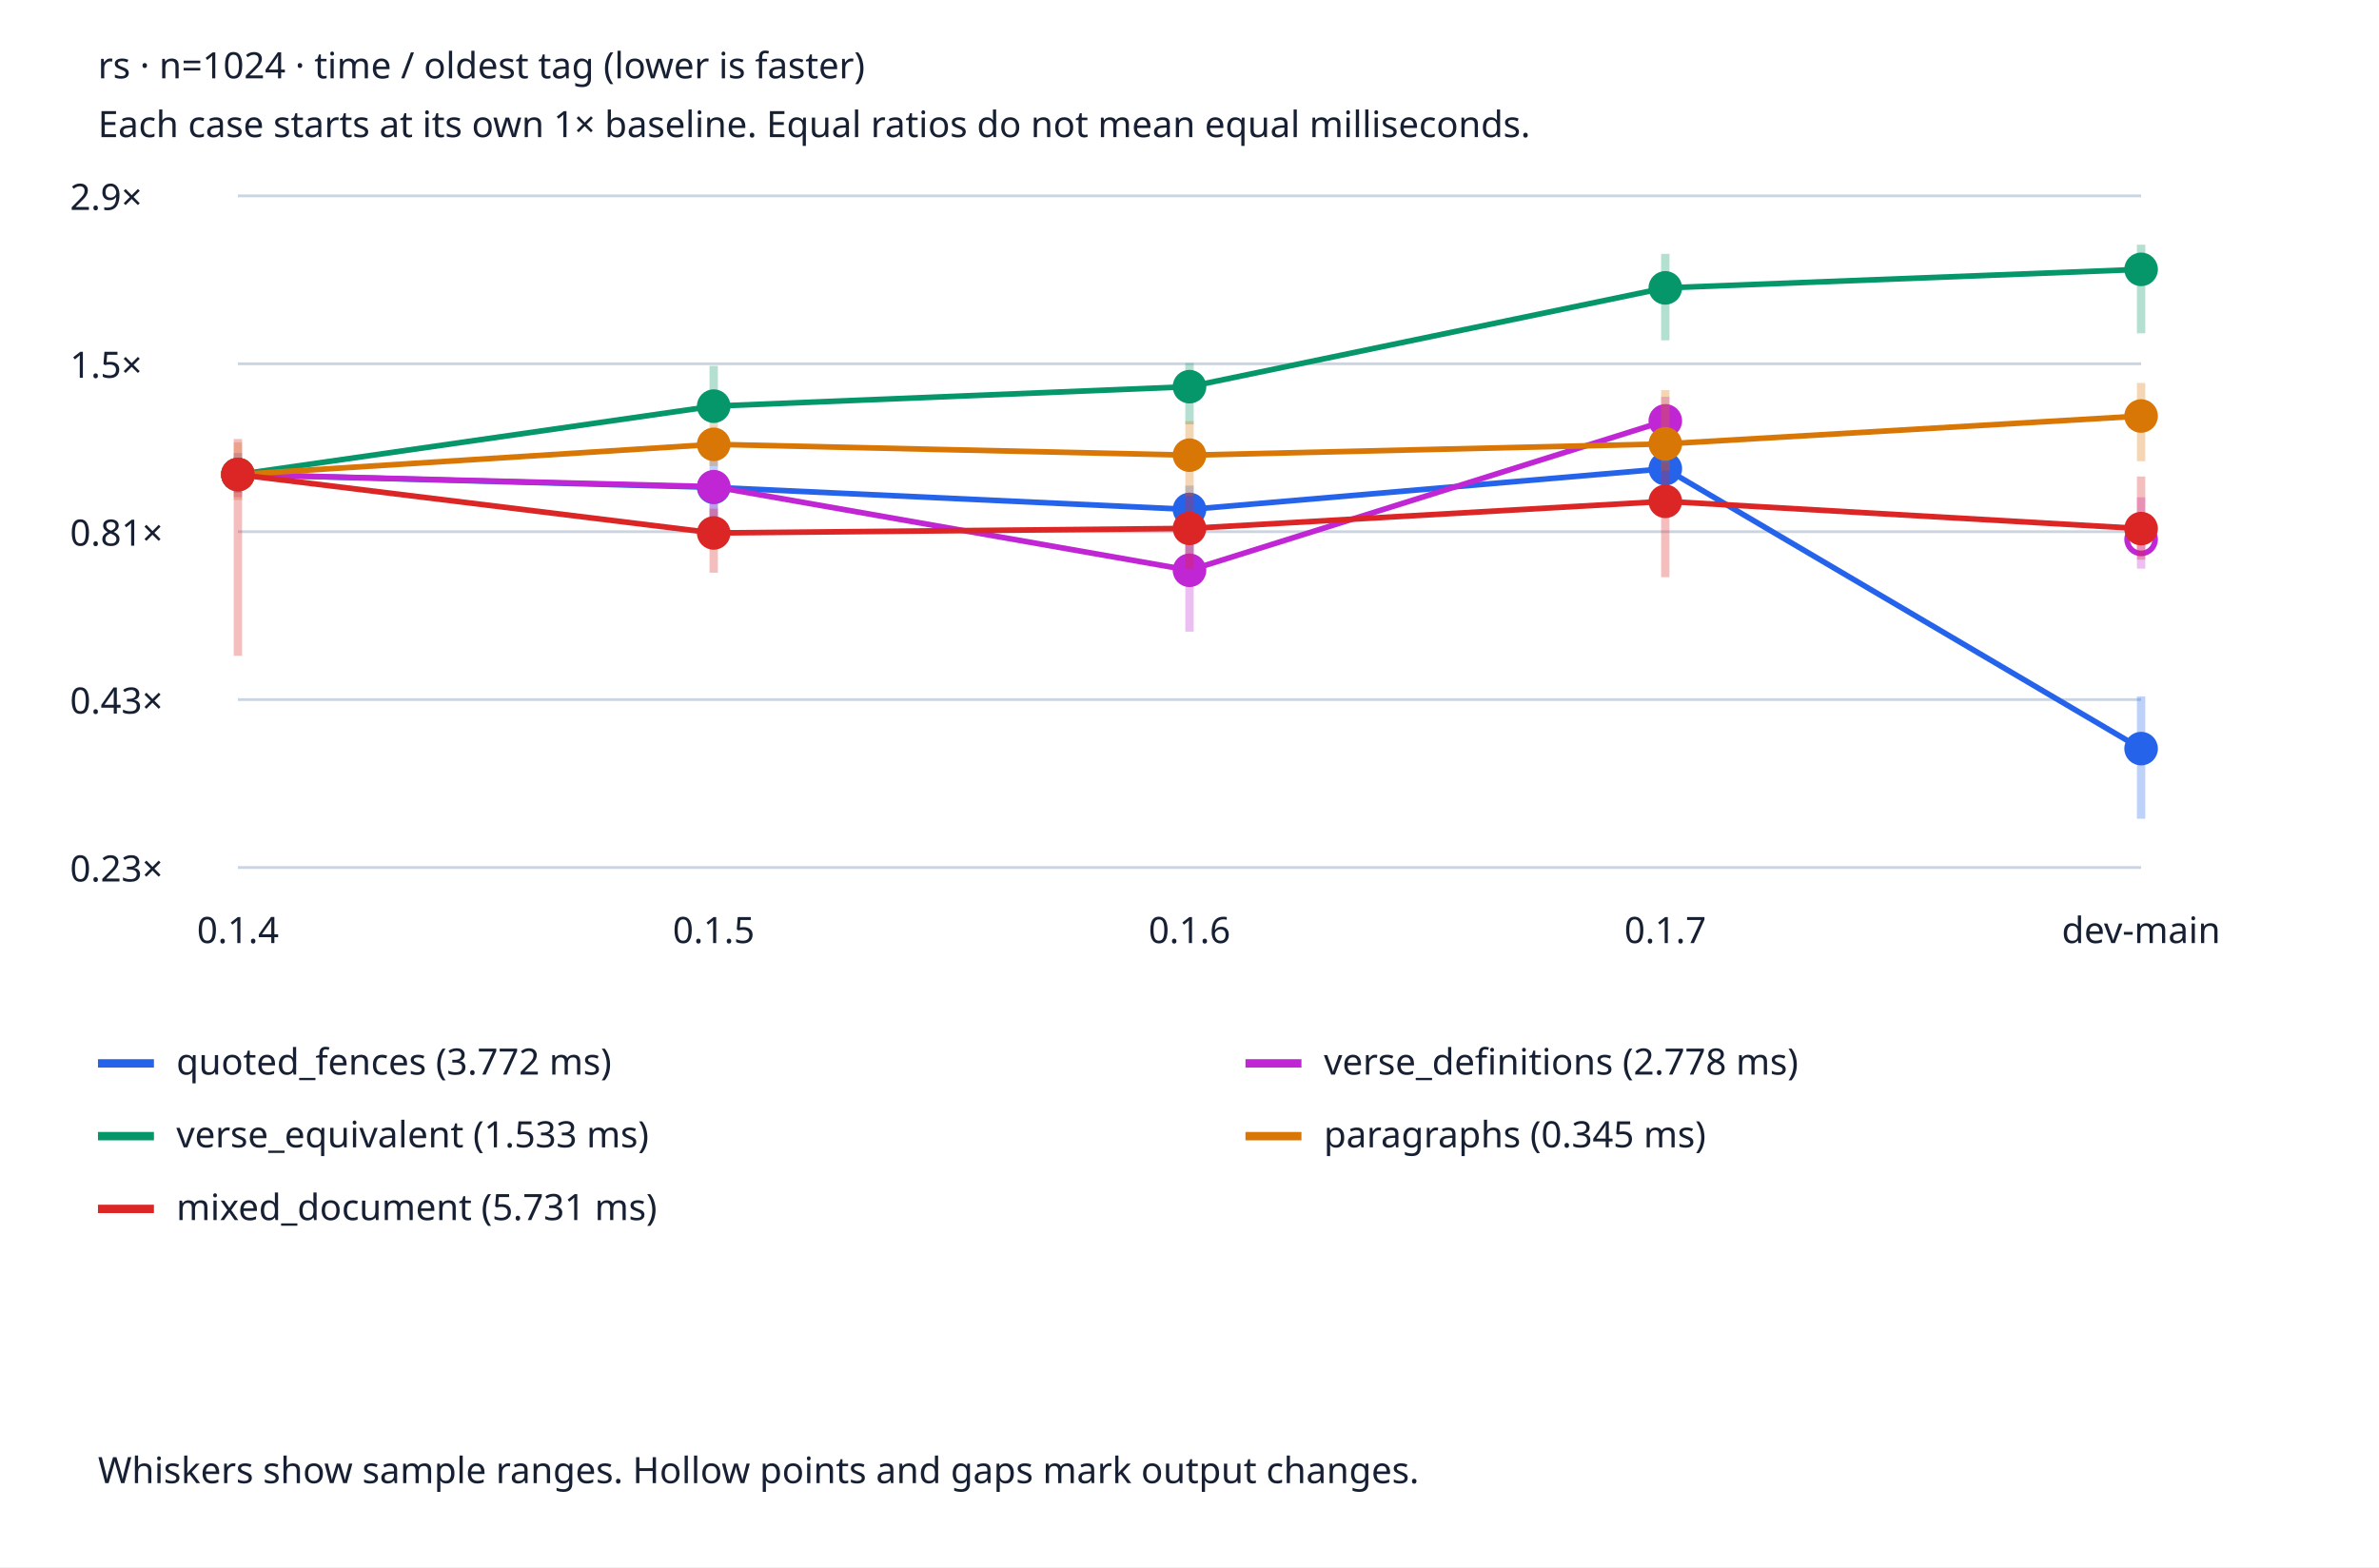
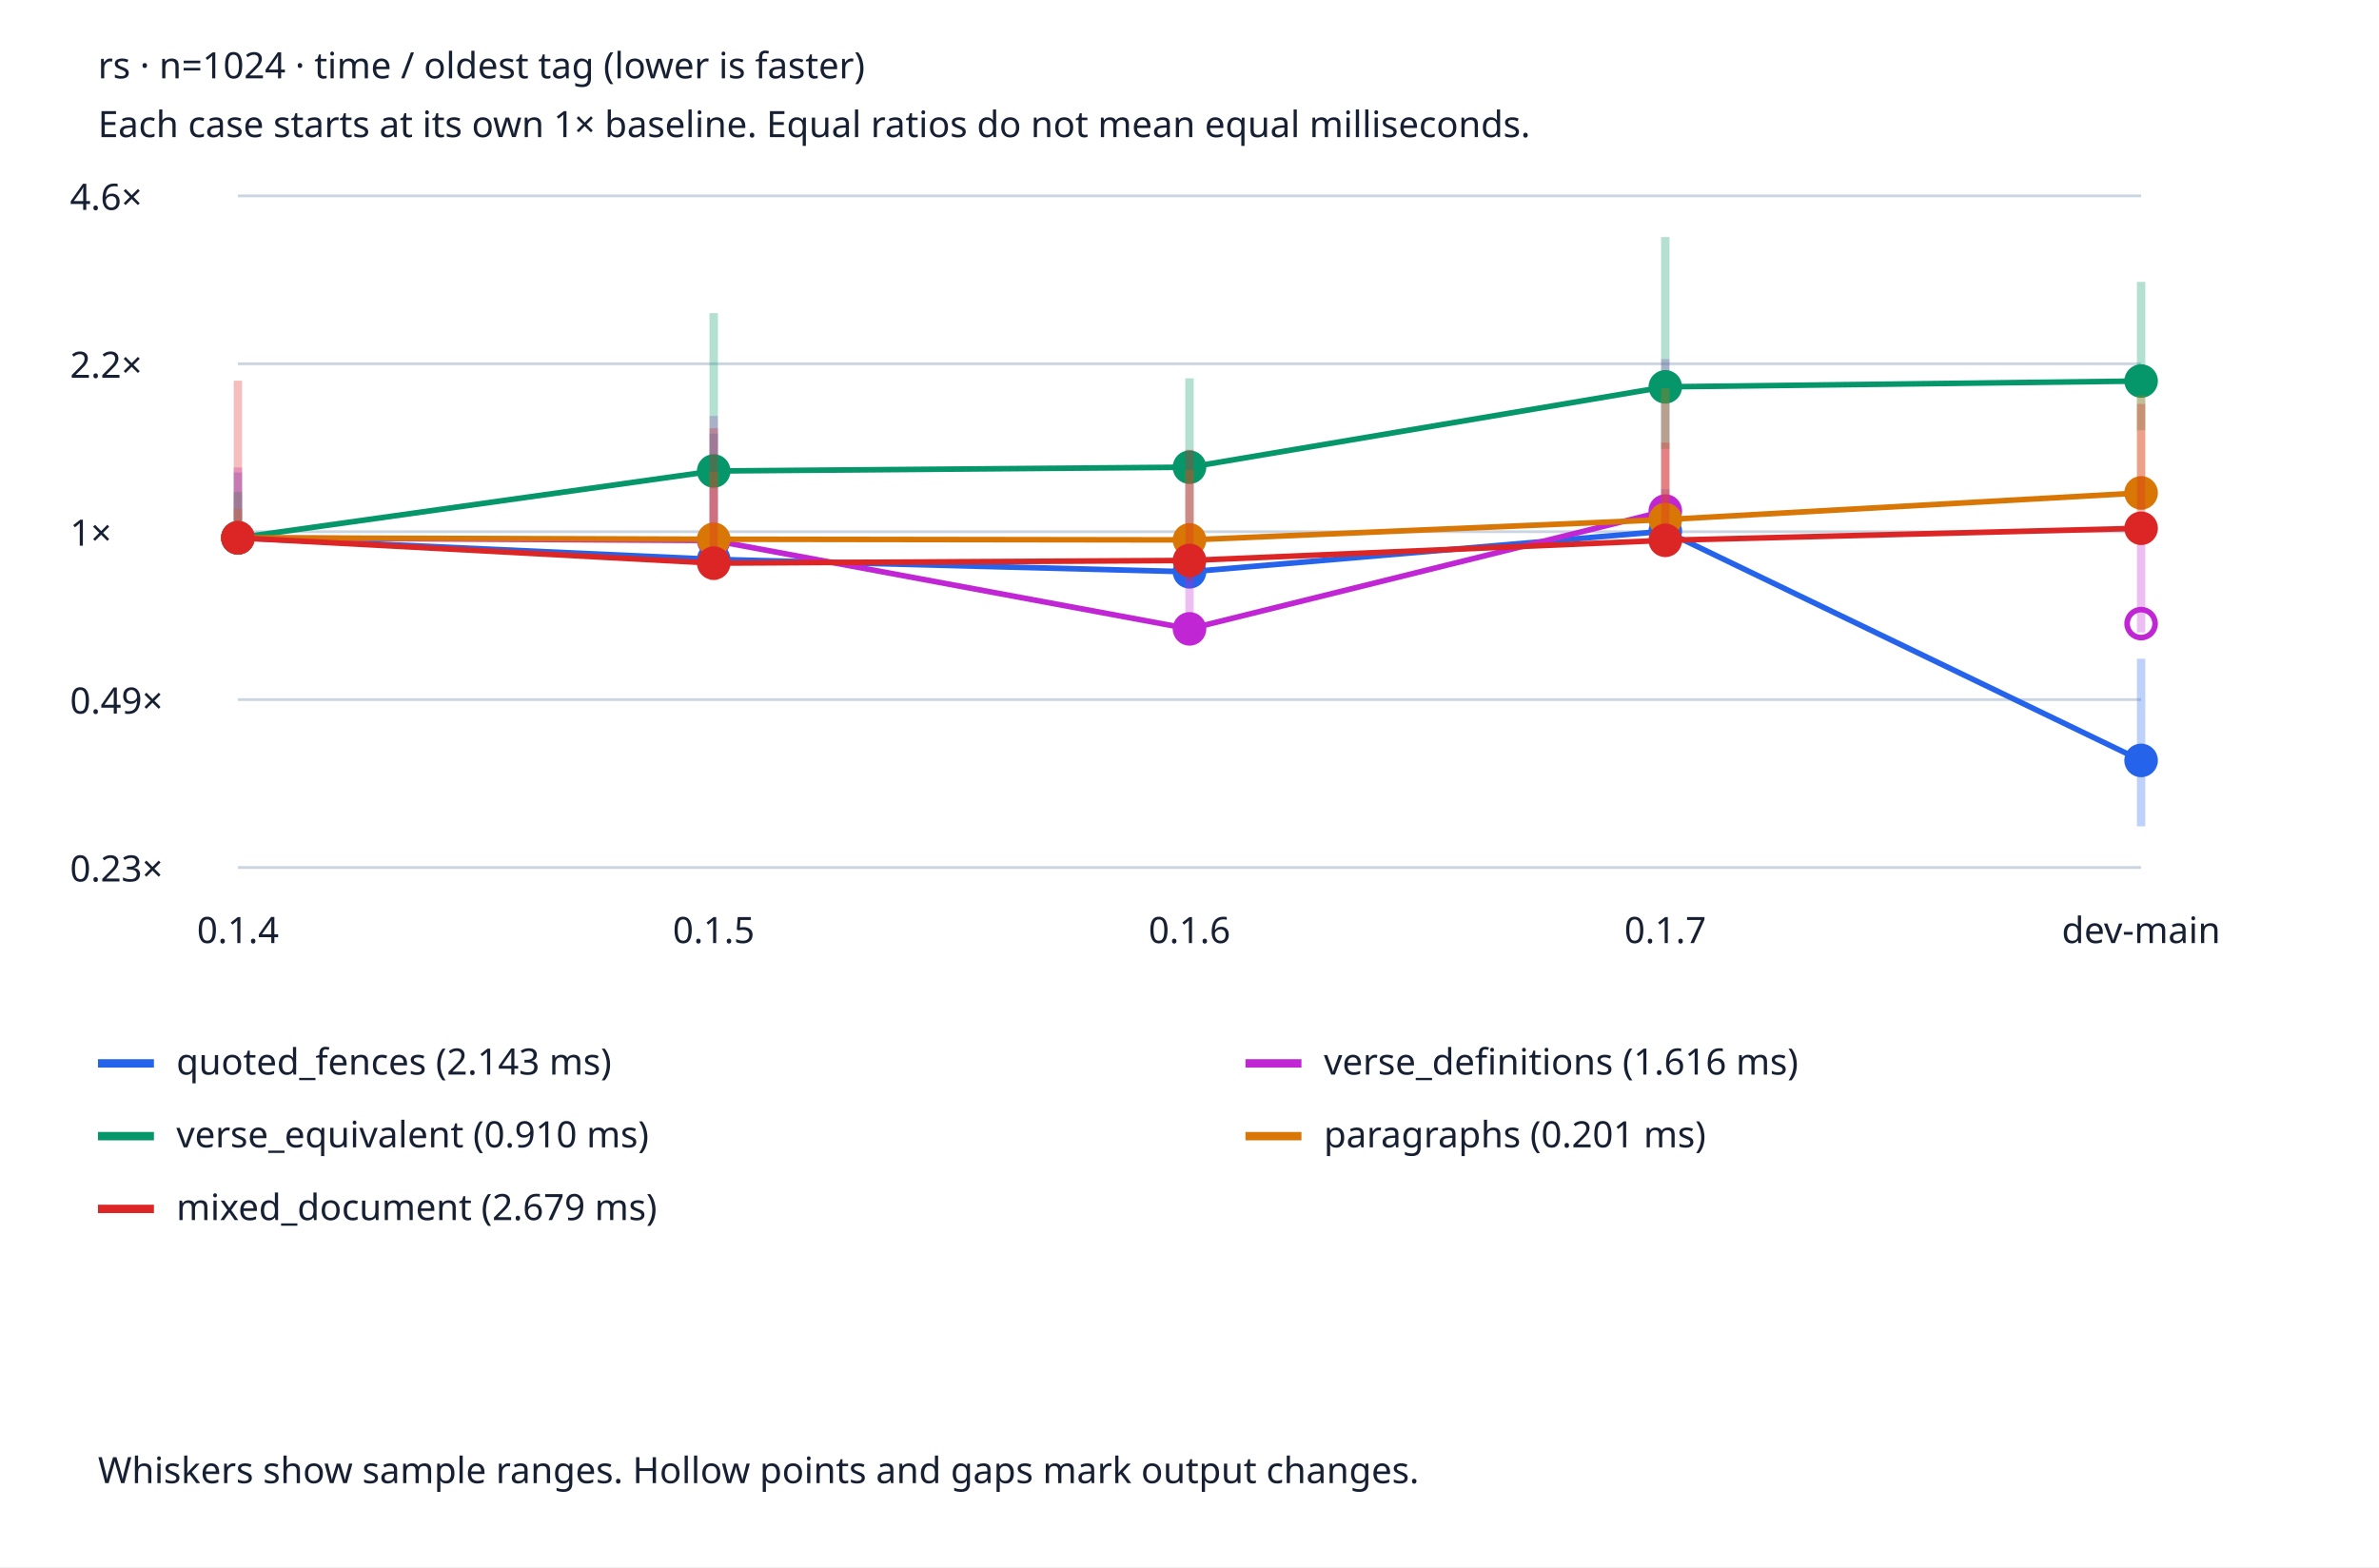
<svg xmlns="http://www.w3.org/2000/svg" viewBox="0 0 850 560" role="img" aria-labelledby="title desc">
  <style>text{font:13px system-ui;fill:#172033}.bg{fill:#fff}.grid{stroke:#cbd5e1}@media(prefers-color-scheme:dark){text{fill:#edf2f7}.bg{fill:#152033}.grid{stroke:#475569}}</style>
  <rect class="bg" width="850" height="560" />
  <text x="35" y="28" font-weight="bold">rs · n=1024 · time / oldest tag (lower is faster)</text>
  <text x="35" y="49">Each case starts at its own 1× baseline. Equal ratios do not mean equal milliseconds.</text>
  <line class="grid" x1="85" x2="765" y1="310.0" y2="310.0" />
  <text x="25" y="315.0">0.23×</text>
  <line class="grid" x1="85" x2="765" y1="250.0" y2="250.0" />
-   <text x="25" y="255.0">0.43×</text>
+   <text x="25" y="255.0">0.49×</text>
  <line class="grid" x1="85" x2="765" y1="190.0" y2="190.0" />
-   <text x="25" y="195.0">0.81×</text>
+   <text x="25" y="195.0">1×</text>
  <line class="grid" x1="85" x2="765" y1="130.0" y2="130.0" />
-   <text x="25" y="135.0">1.5×</text>
+   <text x="25" y="135.0">2.2×</text>
  <line class="grid" x1="85" x2="765" y1="70.0" y2="70.0" />
-   <text x="25" y="75.0">2.9×</text>
+   <text x="25" y="75.0">4.6×</text>
  <text x="85.0" y="337" text-anchor="middle">0.1.4</text>
  <text x="255.0" y="337" text-anchor="middle">0.1.5</text>
  <text x="425.0" y="337" text-anchor="middle">0.1.6</text>
  <text x="595.0" y="337" text-anchor="middle">0.1.7</text>
  <text x="765.0" y="337" text-anchor="middle">dev-main</text>
-   <line x1="85.0" x2="85.0" y1="176.145" y2="161.896" stroke="#2563eb" stroke-width="3" opacity=".3" />
-   <circle cx="85.0" cy="169.571" r="5" fill="#2563eb" stroke="#2563eb" stroke-width="2" />
-   <line x1="85.0" y1="169.571" x2="255.0" y2="174.162" stroke="#2563eb" stroke-width="2" />
-   <line x1="255.0" x2="255.0" y1="188.974" y2="163.913" stroke="#2563eb" stroke-width="3" opacity=".3" />
-   <circle cx="255.0" cy="174.162" r="5" fill="#2563eb" stroke="#2563eb" stroke-width="2" />
-   <line x1="255.0" y1="174.162" x2="425.0" y2="182.05" stroke="#2563eb" stroke-width="2" />
-   <line x1="425.0" x2="425.0" y1="199.673" y2="173.526" stroke="#2563eb" stroke-width="3" opacity=".3" />
-   <circle cx="425.0" cy="182.05" r="5" fill="#2563eb" stroke="#2563eb" stroke-width="2" />
-   <line x1="425.0" y1="182.05" x2="595.0" y2="167.486" stroke="#2563eb" stroke-width="2" />
-   <line x1="595.0" x2="595.0" y1="180.91" y2="160.782" stroke="#2563eb" stroke-width="3" opacity=".3" />
-   <circle cx="595.0" cy="167.486" r="5" fill="#2563eb" stroke="#2563eb" stroke-width="2" />
-   <line x1="595.0" y1="167.486" x2="765.0" y2="267.515" stroke="#2563eb" stroke-width="2" />
-   <line x1="765.0" x2="765.0" y1="292.559" y2="248.853" stroke="#2563eb" stroke-width="3" opacity=".3" />
-   <circle cx="765.0" cy="267.515" r="5" fill="#2563eb" stroke="#2563eb" stroke-width="2" />
+   <line x1="85.0" x2="85.0" y1="197.876" y2="168.848" stroke="#2563eb" stroke-width="3" opacity=".3" />
+   <circle cx="85.0" cy="192.186" r="5" fill="#2563eb" stroke="#2563eb" stroke-width="2" />
+   <line x1="85.0" y1="192.186" x2="255.0" y2="199.886" stroke="#2563eb" stroke-width="2" />
+   <line x1="255.0" x2="255.0" y1="207.089" y2="154.942" stroke="#2563eb" stroke-width="3" opacity=".3" />
+   <circle cx="255.0" cy="199.886" r="5" fill="#2563eb" stroke="#2563eb" stroke-width="2" />
+   <line x1="255.0" y1="199.886" x2="425.0" y2="204.333" stroke="#2563eb" stroke-width="2" />
+   <line x1="425.0" x2="425.0" y1="208.19" y2="162.413" stroke="#2563eb" stroke-width="3" opacity=".3" />
+   <circle cx="425.0" cy="204.333" r="5" fill="#2563eb" stroke="#2563eb" stroke-width="2" />
+   <line x1="425.0" y1="204.333" x2="595.0" y2="189.798" stroke="#2563eb" stroke-width="2" />
+   <line x1="595.0" x2="595.0" y1="194.956" y2="174.826" stroke="#2563eb" stroke-width="3" opacity=".3" />
+   <circle cx="595.0" cy="189.798" r="5" fill="#2563eb" stroke="#2563eb" stroke-width="2" />
+   <line x1="595.0" y1="189.798" x2="765.0" y2="271.733" stroke="#2563eb" stroke-width="2" />
+   <line x1="765.0" x2="765.0" y1="295.281" y2="235.417" stroke="#2563eb" stroke-width="3" opacity=".3" />
+   <circle cx="765.0" cy="271.733" r="5" fill="#2563eb" stroke="#2563eb" stroke-width="2" />
  <line x1="35" x2="55" y1="380" y2="380" stroke="#2563eb" stroke-width="3" />
-   <text x="63" y="384">quoted_fences (3.772 ms)</text>
-   <line x1="85.0" x2="85.0" y1="177.66" y2="163.933" stroke="#c026d3" stroke-width="3" opacity=".3" />
-   <circle cx="85.0" cy="169.571" r="5" fill="#c026d3" stroke="#c026d3" stroke-width="2" />
-   <line x1="85.0" y1="169.571" x2="255.0" y2="173.92" stroke="#c026d3" stroke-width="2" />
-   <line x1="255.0" x2="255.0" y1="186.941" y2="168.606" stroke="#c026d3" stroke-width="3" opacity=".3" />
-   <circle cx="255.0" cy="173.92" r="5" fill="#c026d3" stroke="#c026d3" stroke-width="2" />
-   <line x1="255.0" y1="173.92" x2="425.0" y2="203.788" stroke="#c026d3" stroke-width="2" />
-   <line x1="425.0" x2="425.0" y1="225.724" y2="193.353" stroke="#c026d3" stroke-width="3" opacity=".3" />
-   <circle cx="425.0" cy="203.788" r="5" fill="#c026d3" stroke="#c026d3" stroke-width="2" />
-   <line x1="425.0" y1="203.788" x2="595.0" y2="150.389" stroke="#c026d3" stroke-width="2" />
-   <line x1="595.0" x2="595.0" y1="164.237" y2="141.762" stroke="#c026d3" stroke-width="3" opacity=".3" />
-   <circle cx="595.0" cy="150.389" r="5" fill="#c026d3" stroke="#c026d3" stroke-width="2" />
-   <line x1="765.0" x2="765.0" y1="203.191" y2="177.718" stroke="#c026d3" stroke-width="3" opacity=".3" />
-   <circle cx="765.0" cy="192.76" r="5" fill="none" stroke="#c026d3" stroke-width="2" />
+   <text x="63" y="384">quoted_fences (2.143 ms)</text>
+   <line x1="85.0" x2="85.0" y1="197.728" y2="167.042" stroke="#c026d3" stroke-width="3" opacity=".3" />
+   <circle cx="85.0" cy="192.186" r="5" fill="#c026d3" stroke="#c026d3" stroke-width="2" />
+   <line x1="85.0" y1="192.186" x2="255.0" y2="193.141" stroke="#c026d3" stroke-width="2" />
+   <line x1="255.0" x2="255.0" y1="198.204" y2="148.611" stroke="#c026d3" stroke-width="3" opacity=".3" />
+   <circle cx="255.0" cy="193.141" r="5" fill="#c026d3" stroke="#c026d3" stroke-width="2" />
+   <line x1="255.0" y1="193.141" x2="425.0" y2="224.726" stroke="#c026d3" stroke-width="2" />
+   <line x1="425.0" x2="425.0" y1="228.169" y2="192.145" stroke="#c026d3" stroke-width="3" opacity=".3" />
+   <circle cx="425.0" cy="224.726" r="5" fill="#c026d3" stroke="#c026d3" stroke-width="2" />
+   <line x1="425.0" y1="224.726" x2="595.0" y2="182.608" stroke="#c026d3" stroke-width="2" />
+   <line x1="595.0" x2="595.0" y1="186.723" y2="128.311" stroke="#c026d3" stroke-width="3" opacity=".3" />
+   <circle cx="595.0" cy="182.608" r="5" fill="#c026d3" stroke="#c026d3" stroke-width="2" />
+   <line x1="765.0" x2="765.0" y1="225.973" y2="183.815" stroke="#c026d3" stroke-width="3" opacity=".3" />
+   <circle cx="765.0" cy="222.847" r="5" fill="none" stroke="#c026d3" stroke-width="2" />
  <line x1="445" x2="465" y1="380" y2="380" stroke="#c026d3" stroke-width="3" />
-   <text x="473" y="384">verse_definitions (2.778 ms)</text>
-   <line x1="85.0" x2="85.0" y1="175.006" y2="163.964" stroke="#059669" stroke-width="3" opacity=".3" />
-   <circle cx="85.0" cy="169.571" r="5" fill="#059669" stroke="#059669" stroke-width="2" />
-   <line x1="85.0" y1="169.571" x2="255.0" y2="145.132" stroke="#059669" stroke-width="2" />
-   <line x1="255.0" x2="255.0" y1="151.564" y2="130.739" stroke="#059669" stroke-width="3" opacity=".3" />
-   <circle cx="255.0" cy="145.132" r="5" fill="#059669" stroke="#059669" stroke-width="2" />
-   <line x1="255.0" y1="145.132" x2="425.0" y2="138.177" stroke="#059669" stroke-width="2" />
-   <line x1="425.0" x2="425.0" y1="151.637" y2="129.711" stroke="#059669" stroke-width="3" opacity=".3" />
-   <circle cx="425.0" cy="138.177" r="5" fill="#059669" stroke="#059669" stroke-width="2" />
-   <line x1="425.0" y1="138.177" x2="595.0" y2="102.872" stroke="#059669" stroke-width="2" />
-   <line x1="595.0" x2="595.0" y1="121.619" y2="90.717" stroke="#059669" stroke-width="3" opacity=".3" />
-   <circle cx="595.0" cy="102.872" r="5" fill="#059669" stroke="#059669" stroke-width="2" />
-   <line x1="595.0" y1="102.872" x2="765.0" y2="96.257" stroke="#059669" stroke-width="2" />
-   <line x1="765.0" x2="765.0" y1="119.121" y2="87.441" stroke="#059669" stroke-width="3" opacity=".3" />
-   <circle cx="765.0" cy="96.257" r="5" fill="#059669" stroke="#059669" stroke-width="2" />
+   <text x="473" y="384">verse_definitions (1.616 ms)</text>
+   <line x1="85.0" x2="85.0" y1="194.978" y2="175.824" stroke="#059669" stroke-width="3" opacity=".3" />
+   <circle cx="85.0" cy="192.186" r="5" fill="#059669" stroke="#059669" stroke-width="2" />
+   <line x1="85.0" y1="192.186" x2="255.0" y2="168.307" stroke="#059669" stroke-width="2" />
+   <line x1="255.0" x2="255.0" y1="171.159" y2="111.893" stroke="#059669" stroke-width="3" opacity=".3" />
+   <circle cx="255.0" cy="168.307" r="5" fill="#059669" stroke="#059669" stroke-width="2" />
+   <line x1="255.0" y1="168.307" x2="425.0" y2="166.948" stroke="#059669" stroke-width="2" />
+   <line x1="425.0" x2="425.0" y1="170.528" y2="135.185" stroke="#059669" stroke-width="3" opacity=".3" />
+   <circle cx="425.0" cy="166.948" r="5" fill="#059669" stroke="#059669" stroke-width="2" />
+   <line x1="425.0" y1="166.948" x2="595.0" y2="138.236" stroke="#059669" stroke-width="2" />
+   <line x1="595.0" x2="595.0" y1="160.418" y2="84.719" stroke="#059669" stroke-width="3" opacity=".3" />
+   <circle cx="595.0" cy="138.236" r="5" fill="#059669" stroke="#059669" stroke-width="2" />
+   <line x1="595.0" y1="138.236" x2="765.0" y2="136.163" stroke="#059669" stroke-width="2" />
+   <line x1="765.0" x2="765.0" y1="153.779" y2="100.728" stroke="#059669" stroke-width="3" opacity=".3" />
+   <circle cx="765.0" cy="136.163" r="5" fill="#059669" stroke="#059669" stroke-width="2" />
  <line x1="35" x2="55" y1="406" y2="406" stroke="#059669" stroke-width="3" />
-   <text x="63" y="410">verse_equivalent (1.533 ms)</text>
-   <line x1="85.0" x2="85.0" y1="178.69" y2="158.029" stroke="#d97706" stroke-width="3" opacity=".3" />
-   <circle cx="85.0" cy="169.571" r="5" fill="#d97706" stroke="#d97706" stroke-width="2" />
-   <line x1="85.0" y1="169.571" x2="255.0" y2="158.787" stroke="#d97706" stroke-width="2" />
-   <line x1="255.0" x2="255.0" y1="166.568" y2="151.702" stroke="#d97706" stroke-width="3" opacity=".3" />
-   <circle cx="255.0" cy="158.787" r="5" fill="#d97706" stroke="#d97706" stroke-width="2" />
-   <line x1="255.0" y1="158.787" x2="425.0" y2="162.653" stroke="#d97706" stroke-width="2" />
-   <line x1="425.0" x2="425.0" y1="177.181" y2="150.479" stroke="#d97706" stroke-width="3" opacity=".3" />
-   <circle cx="425.0" cy="162.653" r="5" fill="#d97706" stroke="#d97706" stroke-width="2" />
-   <line x1="425.0" y1="162.653" x2="595.0" y2="158.623" stroke="#d97706" stroke-width="2" />
-   <line x1="595.0" x2="595.0" y1="168.178" y2="139.414" stroke="#d97706" stroke-width="3" opacity=".3" />
-   <circle cx="595.0" cy="158.623" r="5" fill="#d97706" stroke="#d97706" stroke-width="2" />
-   <line x1="595.0" y1="158.623" x2="765.0" y2="148.658" stroke="#d97706" stroke-width="2" />
-   <line x1="765.0" x2="765.0" y1="164.812" y2="136.831" stroke="#d97706" stroke-width="3" opacity=".3" />
-   <circle cx="765.0" cy="148.658" r="5" fill="#d97706" stroke="#d97706" stroke-width="2" />
+   <text x="63" y="410">verse_equivalent (0.910 ms)</text>
+   <line x1="85.0" x2="85.0" y1="195.055" y2="181.865" stroke="#d97706" stroke-width="3" opacity=".3" />
+   <circle cx="85.0" cy="192.186" r="5" fill="#d97706" stroke="#d97706" stroke-width="2" />
+   <line x1="85.0" y1="192.186" x2="255.0" y2="192.694" stroke="#d97706" stroke-width="2" />
+   <line x1="255.0" x2="255.0" y1="196.184" y2="168.538" stroke="#d97706" stroke-width="3" opacity=".3" />
+   <circle cx="255.0" cy="192.694" r="5" fill="#d97706" stroke="#d97706" stroke-width="2" />
+   <line x1="255.0" y1="192.694" x2="425.0" y2="192.932" stroke="#d97706" stroke-width="2" />
+   <line x1="425.0" x2="425.0" y1="196.214" y2="168.003" stroke="#d97706" stroke-width="3" opacity=".3" />
+   <circle cx="425.0" cy="192.932" r="5" fill="#d97706" stroke="#d97706" stroke-width="2" />
+   <line x1="425.0" y1="192.932" x2="595.0" y2="185.673" stroke="#d97706" stroke-width="2" />
+   <line x1="595.0" x2="595.0" y1="192.69" y2="138.777" stroke="#d97706" stroke-width="3" opacity=".3" />
+   <circle cx="595.0" cy="185.673" r="5" fill="#d97706" stroke="#d97706" stroke-width="2" />
+   <line x1="595.0" y1="185.673" x2="765.0" y2="176.134" stroke="#d97706" stroke-width="2" />
+   <line x1="765.0" x2="765.0" y1="182.234" y2="141.332" stroke="#d97706" stroke-width="3" opacity=".3" />
+   <circle cx="765.0" cy="176.134" r="5" fill="#d97706" stroke="#d97706" stroke-width="2" />
  <line x1="445" x2="465" y1="406" y2="406" stroke="#d97706" stroke-width="3" />
-   <text x="473" y="410">paragraphs (0.345 ms)</text>
-   <line x1="85.0" x2="85.0" y1="234.336" y2="156.87" stroke="#dc2626" stroke-width="3" opacity=".3" />
-   <circle cx="85.0" cy="169.571" r="5" fill="#dc2626" stroke="#dc2626" stroke-width="2" />
-   <line x1="85.0" y1="169.571" x2="255.0" y2="190.447" stroke="#dc2626" stroke-width="2" />
-   <line x1="255.0" x2="255.0" y1="204.666" y2="181.762" stroke="#dc2626" stroke-width="3" opacity=".3" />
-   <circle cx="255.0" cy="190.447" r="5" fill="#dc2626" stroke="#dc2626" stroke-width="2" />
-   <line x1="255.0" y1="190.447" x2="425.0" y2="188.829" stroke="#dc2626" stroke-width="2" />
-   <line x1="425.0" x2="425.0" y1="203.371" y2="176.189" stroke="#dc2626" stroke-width="3" opacity=".3" />
-   <circle cx="425.0" cy="188.829" r="5" fill="#dc2626" stroke="#dc2626" stroke-width="2" />
-   <line x1="425.0" y1="188.829" x2="595.0" y2="179.147" stroke="#dc2626" stroke-width="2" />
-   <line x1="595.0" x2="595.0" y1="206.256" y2="165.262" stroke="#dc2626" stroke-width="3" opacity=".3" />
-   <circle cx="595.0" cy="179.147" r="5" fill="#dc2626" stroke="#dc2626" stroke-width="2" />
-   <line x1="595.0" y1="179.147" x2="765.0" y2="188.893" stroke="#dc2626" stroke-width="2" />
-   <line x1="765.0" x2="765.0" y1="199.982" y2="170.269" stroke="#dc2626" stroke-width="3" opacity=".3" />
-   <circle cx="765.0" cy="188.893" r="5" fill="#dc2626" stroke="#dc2626" stroke-width="2" />
+   <text x="473" y="410">paragraphs (0.201 ms)</text>
+   <line x1="85.0" x2="85.0" y1="195.243" y2="136.034" stroke="#dc2626" stroke-width="3" opacity=".3" />
+   <circle cx="85.0" cy="192.186" r="5" fill="#dc2626" stroke="#dc2626" stroke-width="2" />
+   <line x1="85.0" y1="192.186" x2="255.0" y2="201.234" stroke="#dc2626" stroke-width="2" />
+   <line x1="255.0" x2="255.0" y1="207.257" y2="153.033" stroke="#dc2626" stroke-width="3" opacity=".3" />
+   <circle cx="255.0" cy="201.234" r="5" fill="#dc2626" stroke="#dc2626" stroke-width="2" />
+   <line x1="255.0" y1="201.234" x2="425.0" y2="200.27" stroke="#dc2626" stroke-width="2" />
+   <line x1="425.0" x2="425.0" y1="207.595" y2="160.722" stroke="#dc2626" stroke-width="3" opacity=".3" />
+   <circle cx="425.0" cy="200.27" r="5" fill="#dc2626" stroke="#dc2626" stroke-width="2" />
+   <line x1="425.0" y1="200.27" x2="595.0" y2="193.084" stroke="#dc2626" stroke-width="2" />
+   <line x1="595.0" x2="595.0" y1="196.049" y2="158.142" stroke="#dc2626" stroke-width="3" opacity=".3" />
+   <circle cx="595.0" cy="193.084" r="5" fill="#dc2626" stroke="#dc2626" stroke-width="2" />
+   <line x1="595.0" y1="193.084" x2="765.0" y2="188.774" stroke="#dc2626" stroke-width="2" />
+   <line x1="765.0" x2="765.0" y1="192.529" y2="144.336" stroke="#dc2626" stroke-width="3" opacity=".3" />
+   <circle cx="765.0" cy="188.774" r="5" fill="#dc2626" stroke="#dc2626" stroke-width="2" />
  <line x1="35" x2="55" y1="432" y2="432" stroke="#dc2626" stroke-width="3" />
-   <text x="63" y="436">mixed_document (5.731 ms)</text>
+   <text x="63" y="436">mixed_document (2.679 ms)</text>
  <text x="35" y="530">Whiskers show sample ranges. Hollow points and gaps mark output changes.</text>
</svg>
